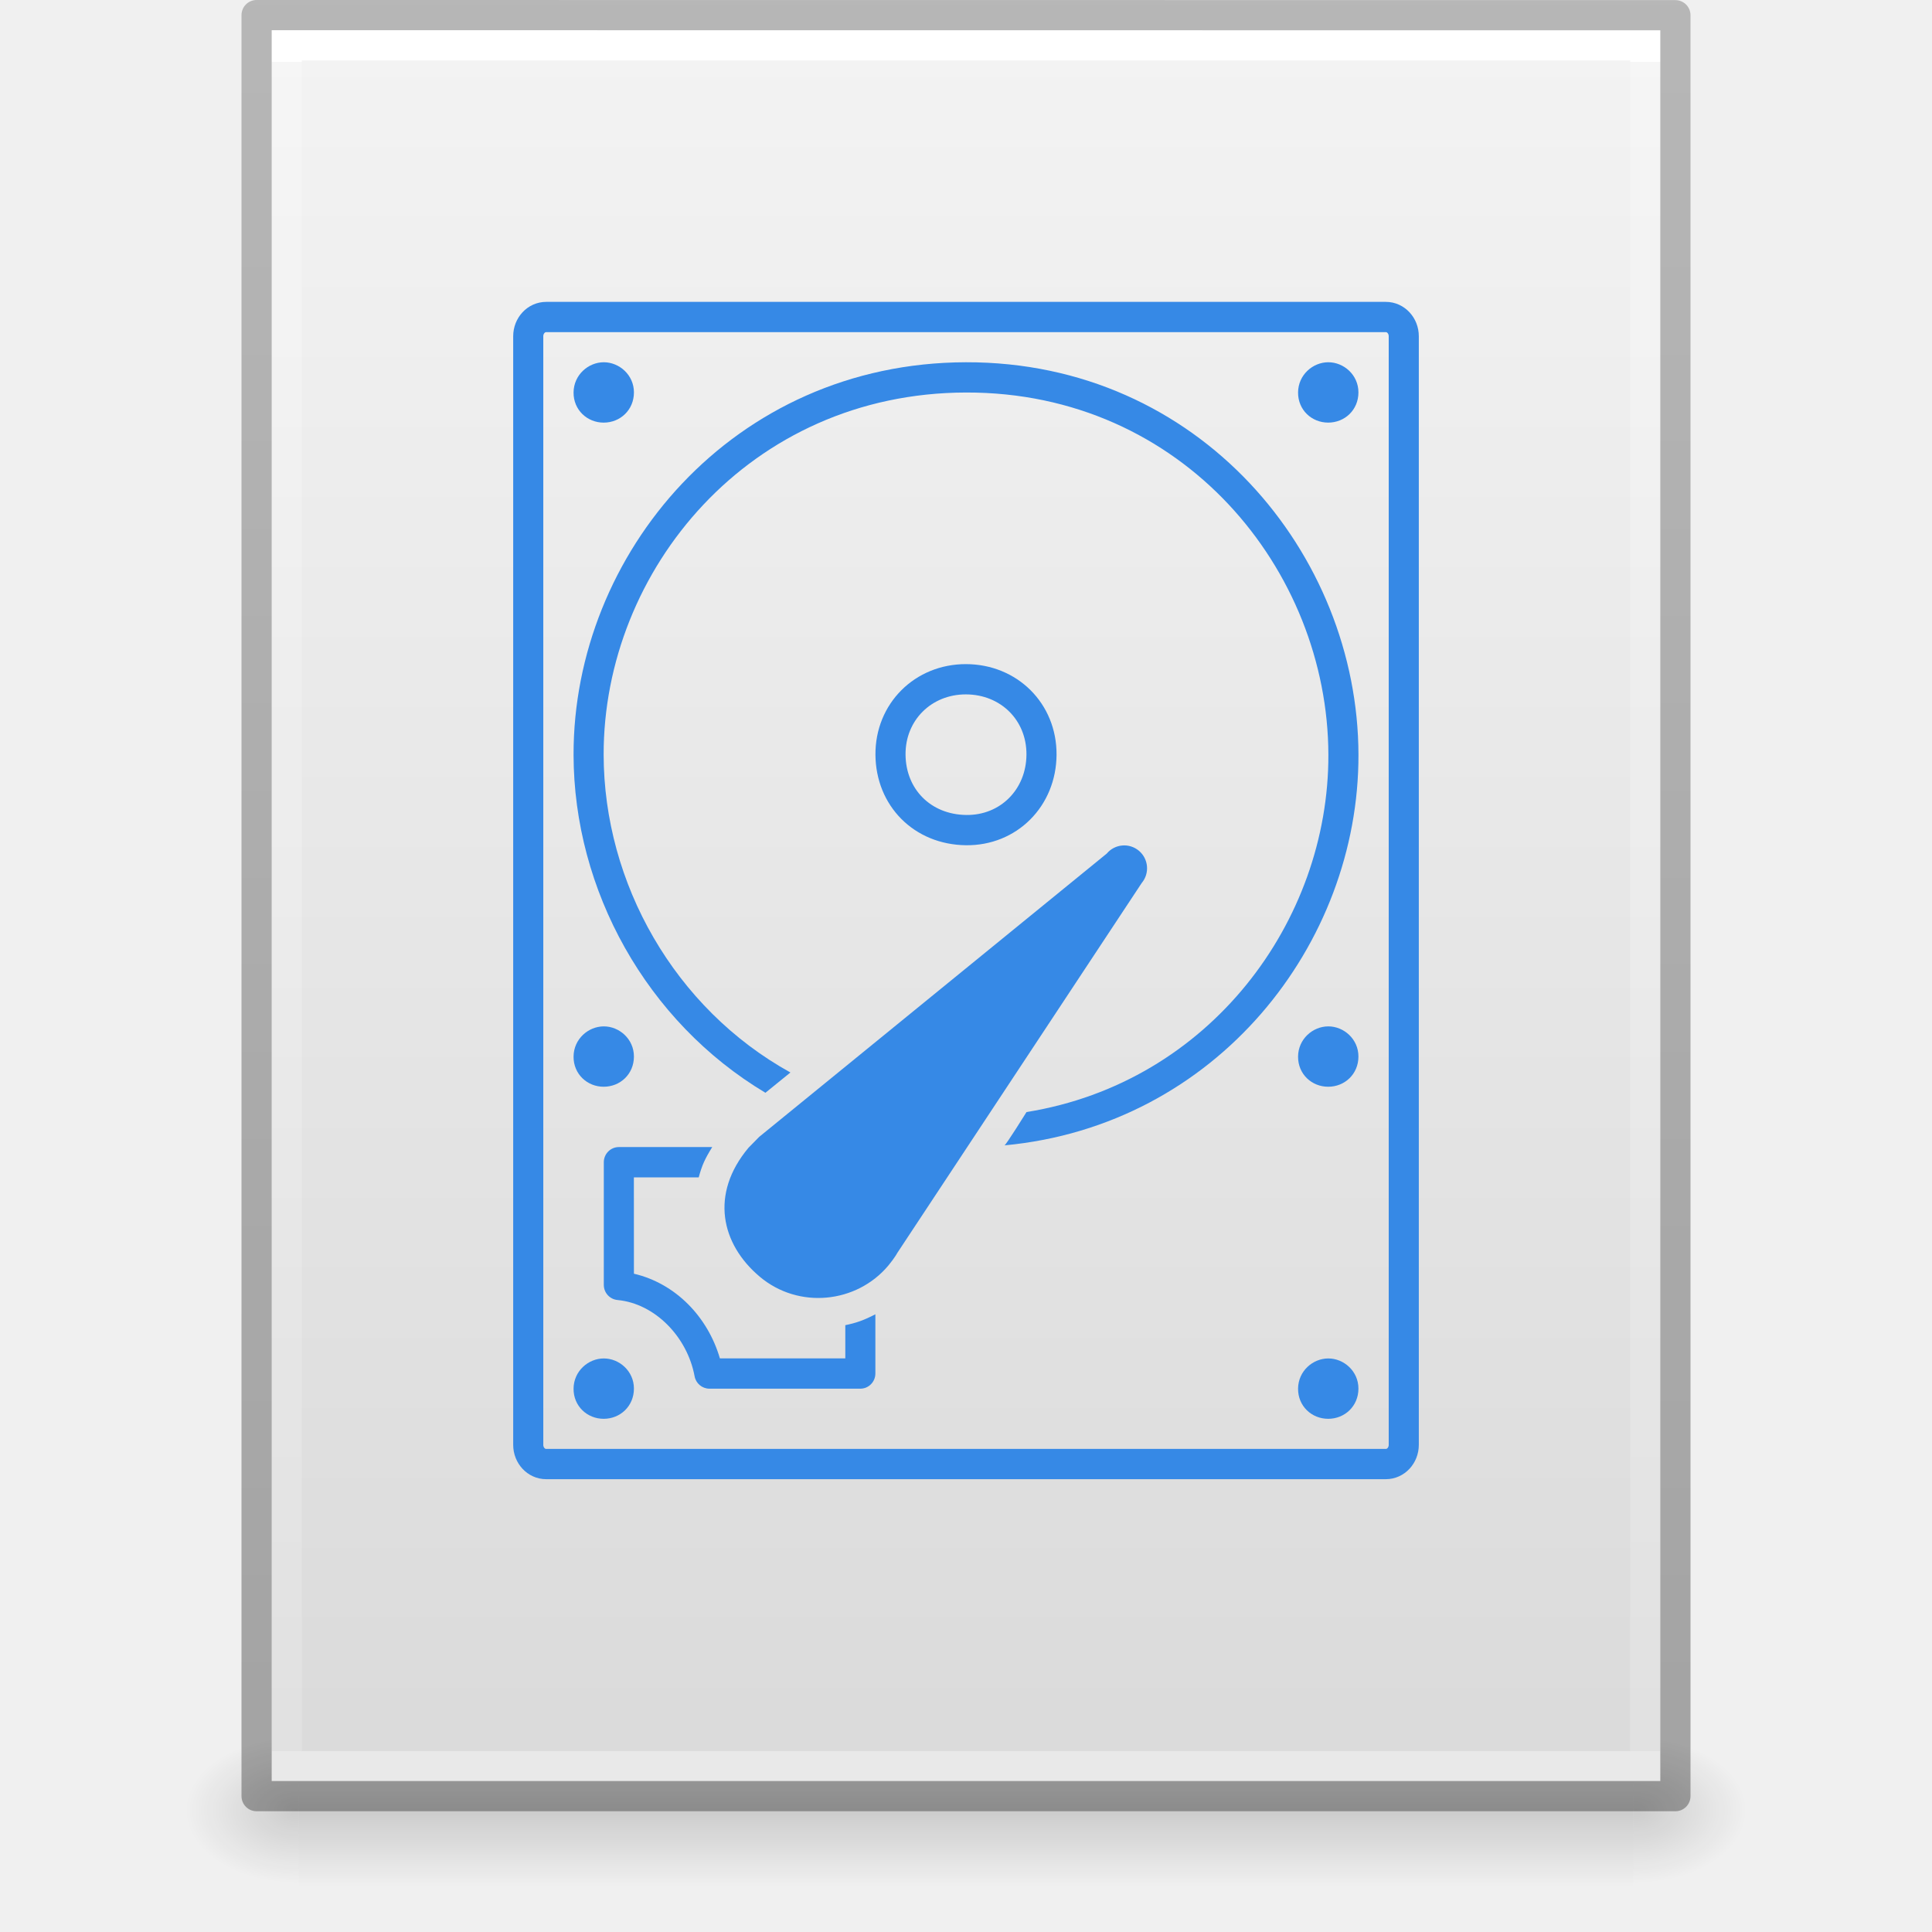
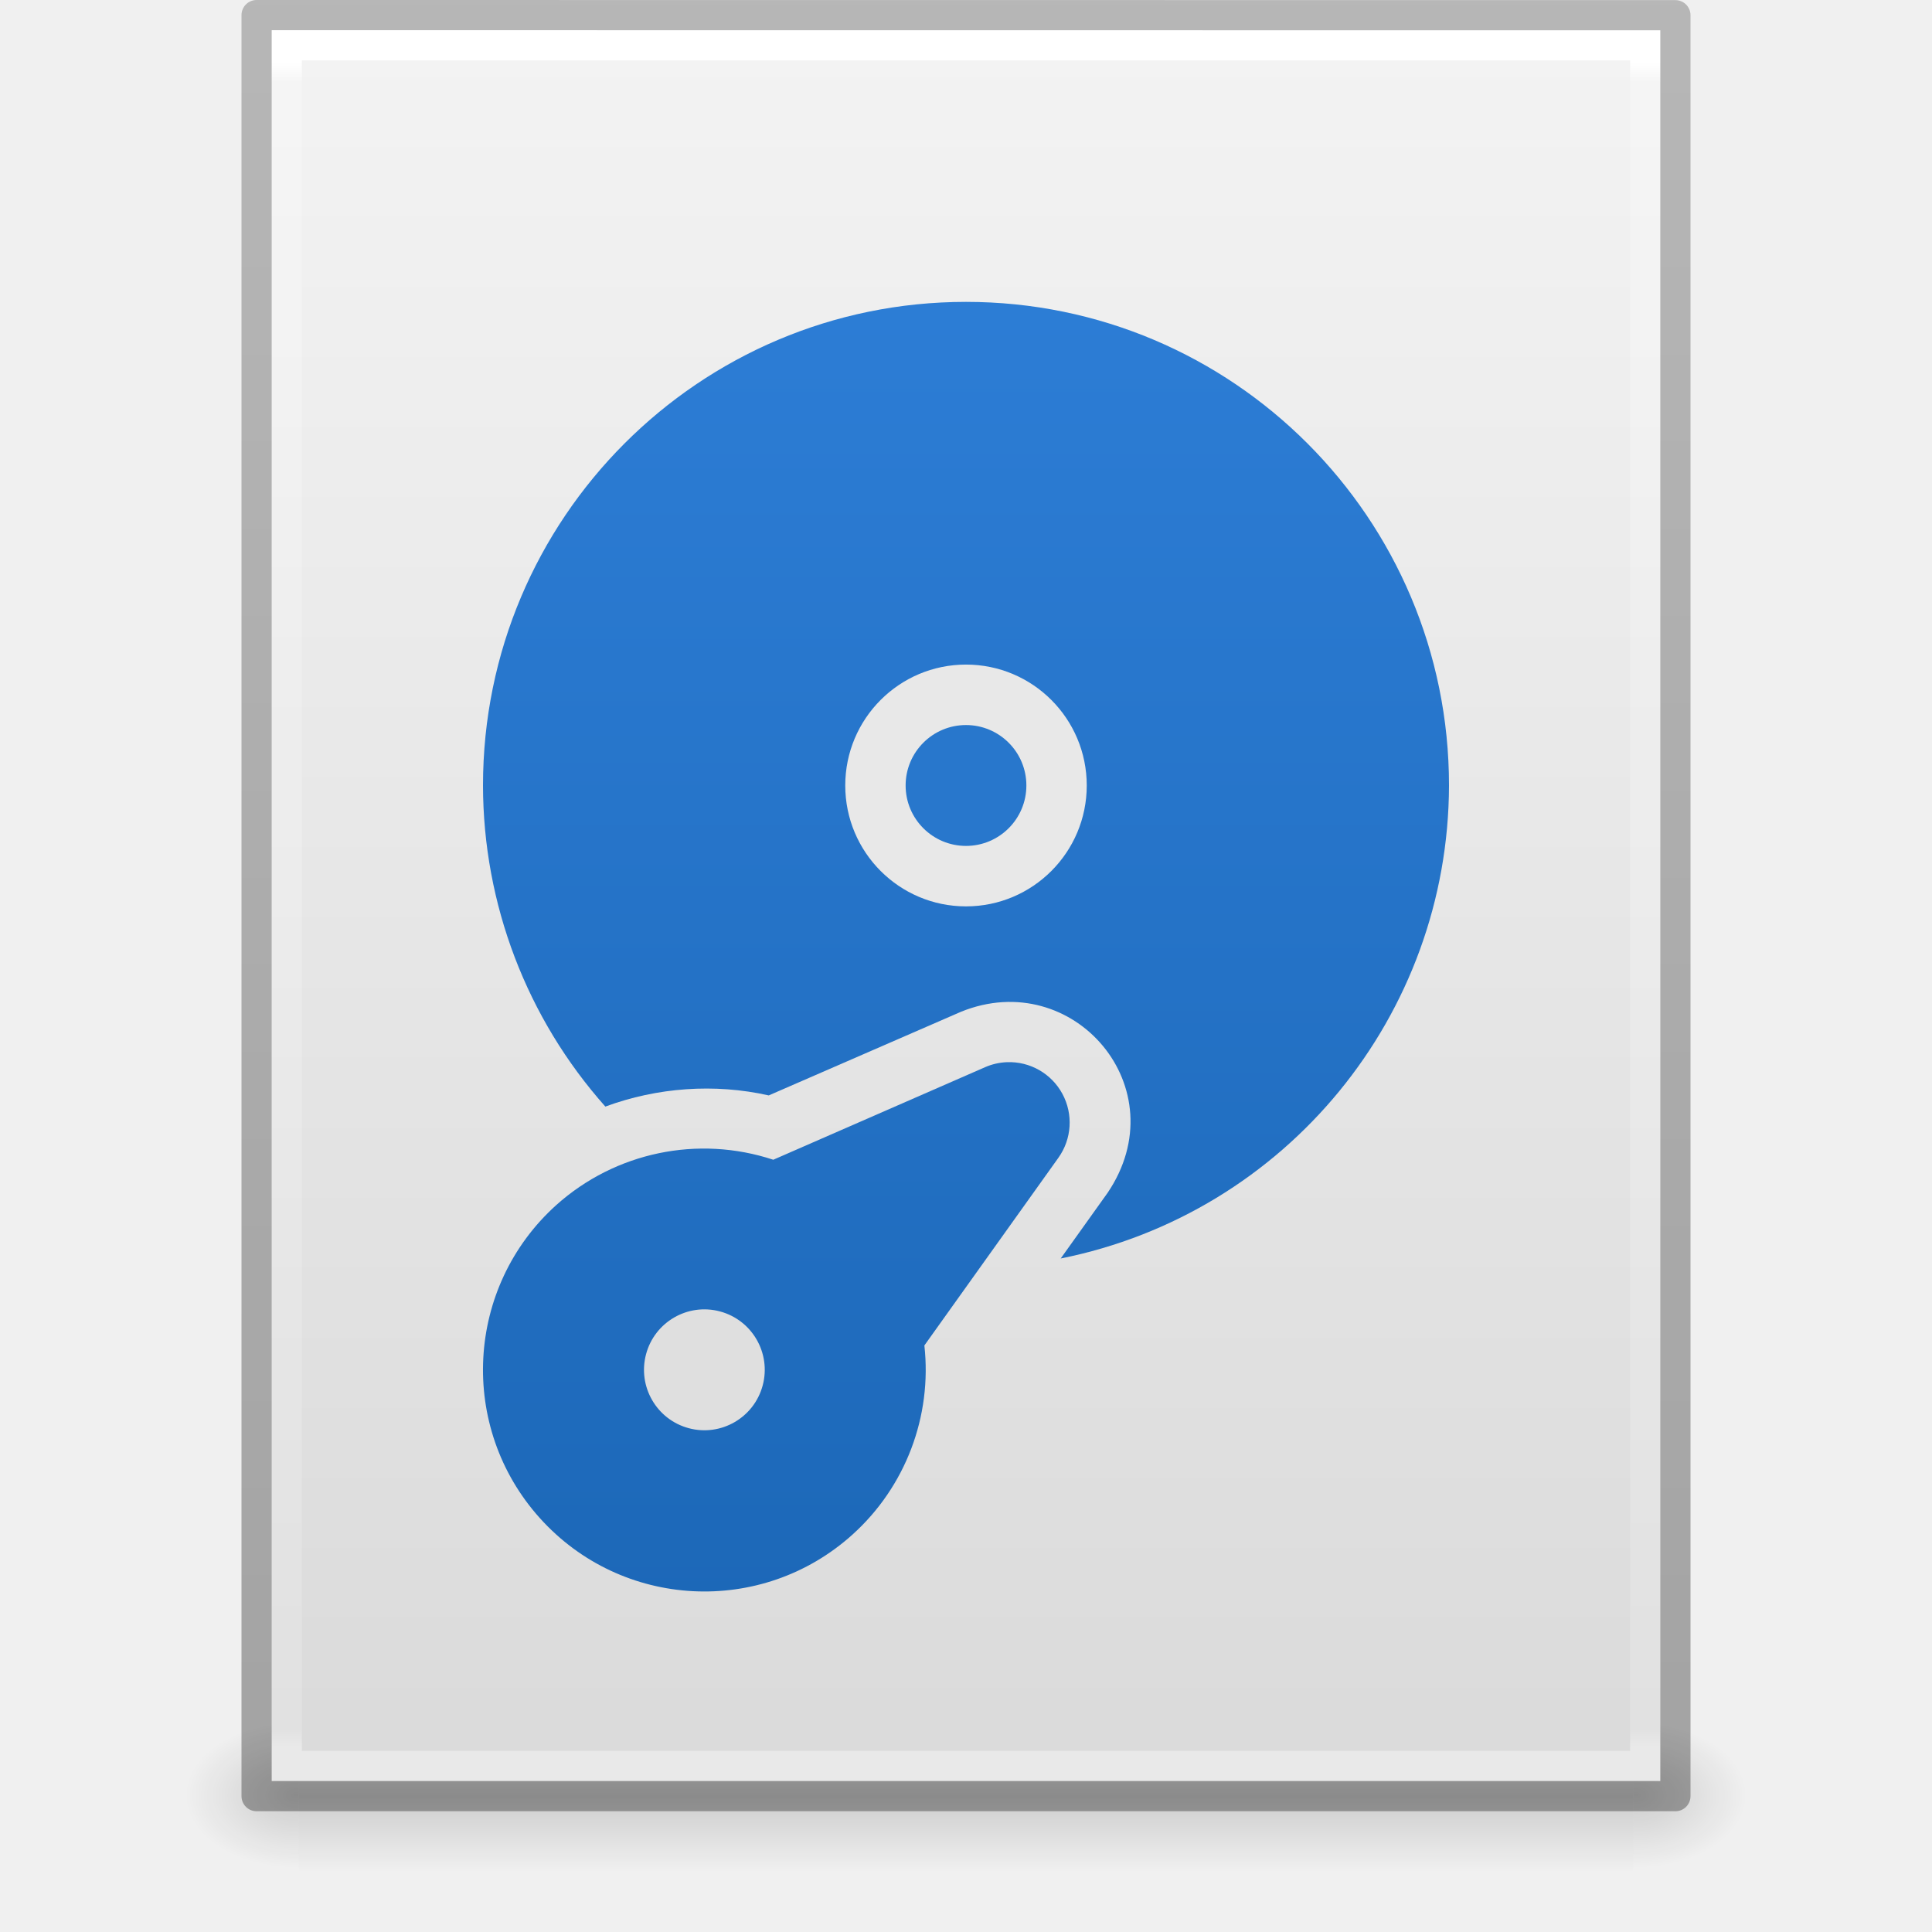
- <svg xmlns="http://www.w3.org/2000/svg" xmlns:xlink="http://www.w3.org/1999/xlink" version="1.1" width="64" height="64" id="svg3844">
-   <defs id="defs3846">
-     <linearGradient x1="-51.786" y1="50.786" x2="-51.786" y2="2.906" id="linearGradient3033" xlink:href="#linearGradient3104-6" gradientUnits="userSpaceOnUse" gradientTransform="matrix(1.084352,0,0,1.199737,79.55086,-4.16286)" />
+ <svg xmlns="http://www.w3.org/2000/svg" xmlns:xlink="http://www.w3.org/1999/xlink" id="svg3266" height="64" width="64" version="1.1">
+   <defs id="defs3268">
+     <linearGradient id="linearGradient2">
+       <stop style="stop-color:#3689e6;stop-opacity:1;" offset="0" id="stop1" />
+       <stop style="stop-color:#1660ad;stop-opacity:1;" offset="1" id="stop2" />
+     </linearGradient>
+     <linearGradient gradientTransform="matrix(1.084352,0,0,1.199737,79.55086,-4.16286)" gradientUnits="userSpaceOnUse" xlink:href="#linearGradient3104-6" id="linearGradient3158" y2="2.906" x2="-51.786" y1="50.786" x1="-51.786" />
    <linearGradient id="linearGradient3104-6">
-       <stop id="stop3106-3" style="stop-color:#000000;stop-opacity:0.318" offset="0" />
-       <stop id="stop3108-9" style="stop-color:#000000;stop-opacity:0.24" offset="1" />
+       <stop offset="0" style="stop-color:#000000;stop-opacity:0.318" id="stop3106-3" />
+       <stop offset="1" style="stop-color:#000000;stop-opacity:0.24" id="stop3108-9" />
    </linearGradient>
-     <linearGradient x1="24" y1="5.864" x2="24" y2="42.176" id="linearGradient3093" xlink:href="#linearGradient3977-4" gradientUnits="userSpaceOnUse" gradientTransform="matrix(1.216216,0,0,1.540538,2.810818,-6.97295)" />
+     <linearGradient gradientTransform="matrix(1.216216,0,0,1.540538,2.810818,-6.97295)" gradientUnits="userSpaceOnUse" xlink:href="#linearGradient3977-4" id="linearGradient3161" y2="42.1" x2="24" y1="5.864" x1="24" />
    <linearGradient id="linearGradient3977-4">
-       <stop id="stop3979-7" style="stop-color:#ffffff;stop-opacity:1" offset="0" />
-       <stop id="stop3981-6" style="stop-color:#ffffff;stop-opacity:0.235" offset="0" />
-       <stop id="stop3983-5" style="stop-color:#ffffff;stop-opacity:0.157" offset="1" />
-       <stop id="stop3985-6" style="stop-color:#ffffff;stop-opacity:0.392" offset="1" />
+       <stop offset="0" style="stop-color:#ffffff;stop-opacity:1" id="stop3979-7" />
+       <stop offset="0.012" style="stop-color:#ffffff;stop-opacity:0.235" id="stop3981-6" />
+       <stop offset="0.988" style="stop-color:#ffffff;stop-opacity:0.157" id="stop3983-5" />
+       <stop offset="1" style="stop-color:#ffffff;stop-opacity:0.392" id="stop3985-6" />
    </linearGradient>
-     <linearGradient x1="25.132" y1="0.985" x2="25.132" y2="47.013" id="linearGradient3096" xlink:href="#linearGradient3600-9" gradientUnits="userSpaceOnUse" gradientTransform="matrix(1.314283,0,0,1.260239,0.4572141,-2.17932)" />
+     <linearGradient gradientTransform="matrix(1.314283,0,0,1.260239,0.4572141,-2.17932)" gradientUnits="userSpaceOnUse" xlink:href="#linearGradient3600-9" id="linearGradient3164" y2="47.013" x2="25.132" y1="0.985" x1="25.132" />
    <linearGradient id="linearGradient3600-9">
-       <stop id="stop3602-3" style="stop-color:#f4f4f4;stop-opacity:1" offset="0" />
-       <stop id="stop3604-7" style="stop-color:#dbdbdb;stop-opacity:1" offset="1" />
+       <stop offset="0" style="stop-color:#f4f4f4;stop-opacity:1" id="stop3602-3" />
+       <stop offset="1" style="stop-color:#dbdbdb;stop-opacity:1" id="stop3604-7" />
    </linearGradient>
-     <radialGradient cx="605.714" cy="486.648" r="117.143" fx="605.714" fy="486.648" id="radialGradient3153" xlink:href="#linearGradient5060" gradientUnits="userSpaceOnUse" gradientTransform="matrix(0.03132633,0,0,0.02058823,35.22086,49.9512)" />
+     <radialGradient gradientTransform="matrix(0.03132633,0,0,0.02058823,35.22086,49.45142)" gradientUnits="userSpaceOnUse" xlink:href="#linearGradient5060" id="radialGradient3167" fy="486.648" fx="605.714" r="117.143" cy="486.648" cx="605.714" />
    <linearGradient id="linearGradient5060">
-       <stop id="stop5062" style="stop-color:#000000;stop-opacity:1" offset="0" />
-       <stop id="stop5064" style="stop-color:#000000;stop-opacity:0" offset="1" />
+       <stop offset="0" style="stop-color:#000000;stop-opacity:1" id="stop5062" />
+       <stop offset="1" style="stop-color:#000000;stop-opacity:0" id="stop5064" />
    </linearGradient>
-     <radialGradient cx="605.714" cy="486.648" r="117.143" fx="605.714" fy="486.648" id="radialGradient3156" xlink:href="#linearGradient5060" gradientUnits="userSpaceOnUse" gradientTransform="matrix(-0.03132632,0,0,0.02058823,28.77914,49.9512)" />
+     <radialGradient gradientTransform="matrix(-0.03132632,0,0,0.02058823,28.77914,49.45142)" gradientUnits="userSpaceOnUse" xlink:href="#linearGradient5060" id="radialGradient3170" fy="486.648" fx="605.714" r="117.143" cy="486.648" cx="605.714" />
    <linearGradient id="linearGradient5048">
-       <stop id="stop5050" style="stop-color:#000000;stop-opacity:0" offset="0" />
-       <stop id="stop5056" style="stop-color:#000000;stop-opacity:1" offset="0.5" />
-       <stop id="stop5052" style="stop-color:#000000;stop-opacity:0" offset="1" />
+       <stop offset="0" style="stop-color:#000000;stop-opacity:0" id="stop5050" />
+       <stop offset="0.5" style="stop-color:#000000;stop-opacity:1" id="stop5056" />
+       <stop offset="1" style="stop-color:#000000;stop-opacity:0" id="stop5052" />
    </linearGradient>
-     <linearGradient x1="302.857" y1="366.648" x2="302.857" y2="609.505" id="linearGradient3842" xlink:href="#linearGradient5048" gradientUnits="userSpaceOnUse" gradientTransform="matrix(0.09153846,0,0,0.02058823,-1.084616,49.95142)" />
-     <mask id="holes">
-       <rect x="-60" y="-60" width="120" height="120" fill="#ffffff" id="rect80" />
-       <circle id="hole" cy="-40" r="3" cx="0" />
-       <use xlink:href="#hole" transform="rotate(72)" id="use83" x="0" y="0" width="100%" height="100%" />
-       <use xlink:href="#hole" transform="rotate(144)" id="use85" x="0" y="0" width="100%" height="100%" />
-       <use xlink:href="#hole" transform="rotate(-144)" id="use87" x="0" y="0" width="100%" height="100%" />
-       <use xlink:href="#hole" transform="rotate(-72)" id="use89" x="0" y="0" width="100%" height="100%" />
-     </mask>
-     <mask id="holes-6">
-       <rect x="-60" y="-60" width="120" height="120" fill="#ffffff" id="rect23997" />
-       <circle id="hole-7" cy="-40" r="3" cx="0" />
-       <use xlink:href="#hole-7" transform="rotate(72)" id="use24000" x="0" y="0" width="100%" height="100%" />
-       <use xlink:href="#hole-7" transform="rotate(144)" id="use24002" x="0" y="0" width="100%" height="100%" />
-       <use xlink:href="#hole-7" transform="rotate(-144)" id="use24004" x="0" y="0" width="100%" height="100%" />
-       <use xlink:href="#hole-7" transform="rotate(-72)" id="use24006" x="0" y="0" width="100%" height="100%" />
-     </mask>
-     <mask id="holes-5">
-       <rect x="-60" y="-60" width="120" height="120" fill="#ffffff" id="rect23997-3" />
-       <circle id="hole-5" cy="-40" r="3" cx="0" />
-       <use xlink:href="#hole-5" transform="rotate(72)" id="use24000-6" x="0" y="0" width="100%" height="100%" />
-       <use xlink:href="#hole-5" transform="rotate(144)" id="use24002-2" x="0" y="0" width="100%" height="100%" />
-       <use xlink:href="#hole-5" transform="rotate(-144)" id="use24004-9" x="0" y="0" width="100%" height="100%" />
-       <use xlink:href="#hole-5" transform="rotate(-72)" id="use24006-1" x="0" y="0" width="100%" height="100%" />
-     </mask>
-     <mask id="holes-2">
-       <rect x="-60" y="-60" width="120" height="120" fill="#ffffff" id="rect23997-7" />
-       <circle id="hole-0" cy="-40" r="3" cx="0" />
-       <use xlink:href="#hole-0" transform="rotate(72)" id="use24000-9" x="0" y="0" width="100%" height="100%" />
-       <use xlink:href="#hole-0" transform="rotate(144)" id="use24002-3" x="0" y="0" width="100%" height="100%" />
-       <use xlink:href="#hole-0" transform="rotate(-144)" id="use24004-6" x="0" y="0" width="100%" height="100%" />
-       <use xlink:href="#hole-0" transform="rotate(-72)" id="use24006-0" x="0" y="0" width="100%" height="100%" />
-     </mask>
+     <linearGradient gradientTransform="matrix(0.09153846,0,0,0.02058823,-1.084616,49.45142)" gradientUnits="userSpaceOnUse" xlink:href="#linearGradient5048" id="linearGradient3264" y2="609.505" x2="302.857" y1="366.648" x1="302.857" />
+     <linearGradient id="linearGradient913-5">
+       <stop style="stop-color:#3689e6;stop-opacity:1;" offset="0" id="stop909-6" />
+       <stop style="stop-color:#1660ad;stop-opacity:1;" offset="1" id="stop911-2" />
+     </linearGradient>
+     <linearGradient xlink:href="#linearGradient2" id="linearGradient650-7" gradientUnits="userSpaceOnUse" x1="26.163" y1="-7.581" x2="26.163" y2="65.86" gradientTransform="matrix(1.142856,0,0,1.144264,-4.556119,-6.0197)" />
+     <linearGradient xlink:href="#linearGradient913-5" id="linearGradient24681" gradientUnits="userSpaceOnUse" gradientTransform="matrix(0.7647201,0.8503541,-0.8493077,0.7656623,0.9148099,-7.642948)" x1="9.724" y1="-20.009" x2="64.301" y2="29.133" />
  </defs>
-   <rect style="display:inline;overflow:visible;visibility:visible;opacity:0.15;fill:url(#linearGradient3842);fill-opacity:1;fill-rule:nonzero;stroke:none;stroke-width:1;marker:none" id="rect2879" y="57.5" x="9.9" height="5" width="44.2" />
-   <path style="display:inline;overflow:visible;visibility:visible;opacity:0.15;fill:url(#radialGradient3153);fill-opacity:1;fill-rule:nonzero;stroke:none;stroke-width:1;marker:none" id="path2883" d="m 54.1,57.5 c 0,0 0,5 0,5 C 55.713,62.51 58,61.38 58,59.999 58,58.62 56.2,57.5 54.1,57.5 Z" />
-   <path style="display:inline;overflow:visible;visibility:visible;opacity:0.15;fill:url(#radialGradient3156);fill-opacity:1;fill-rule:nonzero;stroke:none;stroke-width:1;marker:none" id="path2881" d="m 9.9,57.5 c 0,0 0,5 0,5 C 8.287,62.51 6,61.38 6,59.999 6,58.62 7.8,57.5 9.9,57.5 Z" />
-   <path style="display:inline;fill:url(#linearGradient3096);fill-opacity:1;stroke:none" id="path4160-6" d="m 9,1 c 10.541,0 46,0.004 46,0.004 L 55,59 c 0,0 -30.667,0 -46,0 0,-19.333 0,-38.666 0,-58 z" />
-   <path style="display:inline;fill:none;stroke:url(#linearGradient3093);stroke-width:1;stroke-linecap:round;stroke-linejoin:miter;stroke-miterlimit:4;stroke-dasharray:none;stroke-dashoffset:0;stroke-opacity:1" id="rect6741-1-8" d="M 54.5,58.5 H 9.5 V 1.5 H 54.5 Z" />
-   <path style="display:inline;fill:none;stroke:url(#linearGradient3033);stroke-width:1;stroke-linecap:butt;stroke-linejoin:round;stroke-miterlimit:4;stroke-dasharray:none;stroke-dashoffset:0;stroke-opacity:1" id="path4160-6-1" d="m 8.5,0.5 c 10.77,0 47,0.004 47,0.004 l 4.9e-5,58.996 c 0,0 -31.333,0 -47,0 0,-19.667 0,-39.333 0,-59 z" />
-   <g id="g13-6" transform="matrix(0.4821055,0,0,-0.4848631,0.5439783,57.30723)" style="display:inline;stroke-width:2.068;stroke-dasharray:none">
-     <rect id="rect3005-7" x="35.168" y="18.167" width="60.159" height="78.367" rx="1.229" ry="1.314" style="display:inline;fill:none;stroke:#3689e6;stroke-width:2.068;stroke-dasharray:none;stroke-opacity:1;paint-order:normal;enable-background:new" />
-     <path id="path2-5" style="color:#000000;display:inline;fill:#3689e6;-inkscape-stroke:none" d="m 65.243,93.443 c -16.027,-0.034 -26.981,-13.12 -26.961,-26.812 0.013,-9.248 5.006,-18.239 13.183,-23.098 l 1.718,1.386 c -7.972,4.386 -12.822,12.942 -12.834,21.712 -0.018,12.59 9.998,24.714 24.903,24.745 14.901,0.032 24.864,-12.129 24.895,-24.749 0.028,-11.4 -8.169,-22.398 -20.742,-24.411 0,0 -1.428,-2.283 -1.515,-2.276 14.572,1.35 24.355,13.746 24.324,26.695 -0.033,13.71 -10.939,26.842 -26.969,26.808 z" />
-     <path id="path2-7" d="m 65.247,71.785 c 2.949,-0.007 5.207,-2.222 5.188,-5.153 -0.018,-2.951 -2.264,-5.192 -5.188,-5.153 -3.002,0.04 -5.165,2.227 -5.188,5.153 -0.023,2.917 2.241,5.16 5.188,5.153 z" style="display:inline;fill:none;fill-opacity:1;stroke:#3689e6;stroke-width:2.068;stroke-dasharray:none;stroke-opacity:1;paint-order:normal;enable-background:new" />
-     <path id="path6" style="color:#000000;fill:#3689e6;stroke-linejoin:round;-inkscape-stroke:none" d="m 41.393,39.824 c -0.57,-5.87e-4 -1.032,-0.465 -1.033,-1.035 v -8.383 c 3.18e-4,-0.534 0.408,-0.982 0.94,-1.031 2.578,-0.241 4.8,-2.521 5.299,-5.212 0.091,-0.49 0.519,-0.845 1.017,-0.846 H 57.987 c 0.571,-4.9e-4 1.032,0.464 1.033,1.035 v 4.047 c -0.791,-0.409 -1.333,-0.596 -2.066,-0.743 v -2.268 h -8.617 c -0.837,2.841 -3.04,5.116 -5.907,5.784 l -0.004,6.582 h 4.456 c 0.228,0.833 0.412,1.239 0.928,2.07 z" />
-     <path id="path14-1" style="display:inline;stroke-width:2.068;stroke-dasharray:none;fill:#3689e6;fill-opacity:1;stroke:none;stroke-opacity:0.429" d="m 51.038,40.522 23.879,19.353 c 0.557,0.661 1.547,0.748 2.211,0.193 0.664,-0.555 0.75,-1.541 0.193,-2.203 L 60.526,32.59 c 0,0 -0.166,-0.318 -0.608,-0.852 -2.195,-2.606 -6.183,-2.998 -8.842,-0.771 -2.659,2.227 -3.437,5.647 -0.773,8.811 z" />
-     <g id="g2" style="display:inline;stroke-width:2.068;stroke-dasharray:none" transform="translate(0,2.062431)">
-       <path style="fill:#3689e6;fill-opacity:1;stroke:none;stroke-width:1;stroke-dasharray:none" d="m 20,13 c 0.511,-0.001 1.001,0.418 1,1 -8.69e-4,0.582 -0.455,0.999 -1,1 -0.545,0.001 -1.005,-0.418 -1,-1 0.005,-0.582 0.489,-0.999 1,-1 z" id="path14" transform="matrix(2.074235,0,0,-2.062438,-1.128339,118.1926)" />
-       <path style="fill:#3689e6;fill-opacity:1;stroke:none;stroke-width:2.068;stroke-dasharray:none" d="m 90.138,91.381 c 1.061,0.003 2.076,-0.861 2.074,-2.062 -0.002,-1.201 -0.943,-2.06 -2.074,-2.062 -1.131,-0.003 -2.084,0.861 -2.074,2.062 0.01,1.201 1.014,2.06 2.074,2.062 z" id="path15" />
-       <path style="fill:#3689e6;fill-opacity:1;stroke:none;stroke-width:2.068;stroke-dasharray:none" d="m 90.138,46.007 c 1.061,0.003 2.076,-0.861 2.074,-2.062 -0.002,-1.201 -0.943,-2.06 -2.074,-2.062 -1.131,-0.003 -2.084,0.861 -2.074,2.062 0.01,1.201 1.014,2.06 2.074,2.062 z" id="path16" />
-       <path style="fill:#3689e6;fill-opacity:1;stroke:none;stroke-width:2.068;stroke-dasharray:none" d="m 90.138,23.32 c 1.061,0.003 2.076,-0.861 2.074,-2.062 -0.002,-1.201 -0.943,-2.06 -2.074,-2.062 -1.131,-0.003 -2.084,0.861 -2.074,2.062 0.01,1.201 1.014,2.06 2.074,2.062 z" id="path17" />
-       <path style="fill:#3689e6;fill-opacity:1;stroke:none;stroke-width:2.068;stroke-dasharray:none" d="m 40.356,23.32 c 1.061,0.003 2.076,-0.861 2.074,-2.062 -0.002,-1.201 -0.943,-2.06 -2.074,-2.062 -1.131,-0.003 -2.084,0.861 -2.074,2.062 0.01,1.201 1.014,2.06 2.074,2.062 z" id="path18" />
-       <path style="fill:#3689e6;fill-opacity:1;stroke:none;stroke-width:2.068;stroke-dasharray:none" d="m 40.356,46.007 c 1.061,0.003 2.076,-0.861 2.074,-2.062 -0.002,-1.201 -0.943,-2.06 -2.074,-2.062 -1.131,-0.003 -2.084,0.861 -2.074,2.062 0.01,1.201 1.014,2.06 2.074,2.062 z" id="path19" />
-     </g>
-   </g>
+   <rect width="44.2" height="5" x="9.9" y="57" id="rect2879" style="display:inline;overflow:visible;visibility:visible;opacity:0.15;fill:url(#linearGradient3264);fill-opacity:1;fill-rule:nonzero;stroke:none;stroke-width:1;marker:none" />
+   <path d="m 9.9,57 c 0,0 0,5 0,5 -1.613,0.01 -3.9,-1.12 -3.9,-2.5 0,-1.38 1.8,-2.499 3.9,-2.499 z" id="path2881" style="display:inline;overflow:visible;visibility:visible;opacity:0.15;fill:url(#radialGradient3170);fill-opacity:1;fill-rule:nonzero;stroke:none;stroke-width:1;marker:none" />
+   <path d="m 54.1,57 c 0,0 0,5 0,5 C 55.713,62.01 58,60.88 58,59.5 c 0,-1.38 -1.8,-2.499 -3.9,-2.499 z" id="path2883" style="display:inline;overflow:visible;visibility:visible;opacity:0.15;fill:url(#radialGradient3167);fill-opacity:1;fill-rule:nonzero;stroke:none;stroke-width:1;marker:none" />
+   <path d="m 9,1 c 10.541,0 46,0.004 46,0.004 L 55,59 c 0,0 -30.667,0 -46,0 0,-19.333 0,-38.666 0,-58 z" id="path4160-6" style="display:inline;fill:url(#linearGradient3164);fill-opacity:1;stroke:none;stroke-width:1.499" />
+   <path d="M 54.5,58.5 H 9.5 V 1.5 H 54.5 Z" id="rect6741-1-8" style="display:inline;fill:none;stroke:url(#linearGradient3161);stroke-width:1;stroke-linecap:round;stroke-linejoin:miter;stroke-miterlimit:4;stroke-dasharray:none;stroke-dashoffset:0;stroke-opacity:1" />
+   <path d="m 8.5,0.5 c 10.77,0 47,0.004 47,0.004 l 4.9e-5,58.996 c 0,0 -31.333,0 -47,0 0,-19.667 0,-39.333 0,-59 z" id="path4160-6-1" style="display:inline;fill:none;stroke:url(#linearGradient3158);stroke-width:1;stroke-linecap:butt;stroke-linejoin:round;stroke-miterlimit:4;stroke-dasharray:none;stroke-dashoffset:0;stroke-opacity:1" />
+   <path id="path5560-6" style="font-variation-settings:normal;vector-effect:none;fill:url(#linearGradient650-7);fill-opacity:1;fill-rule:evenodd;stroke:none;stroke-width:2;stroke-linecap:butt;stroke-linejoin:round;stroke-miterlimit:4;stroke-dasharray:none;stroke-dashoffset:0;stroke-opacity:1;-inkscape-stroke:none;paint-order:markers fill stroke;stop-color:#000000" d="m 32,10 c -8.837,0 -16,7.172 -16,16.02 0.005,3.923 1.447,7.708 4.053,10.637 1.72,-0.635 3.618,-0.773 5.413,-0.37 l 6.371,-2.772 c 3.728,-1.511 7.192,2.543 4.852,6.002 l -1.552,2.172 C 42.601,40.195 47.981,33.641 48,26.02 48,17.172 40.837,10 32,10 Z" />
+   <path id="path9274" style="font-variation-settings:normal;vector-effect:none;fill:url(#linearGradient24681);fill-opacity:1;fill-rule:evenodd;stroke:none;stroke-width:2;stroke-linecap:butt;stroke-linejoin:round;stroke-miterlimit:4;stroke-dasharray:none;stroke-dashoffset:0;stroke-opacity:1;-inkscape-stroke:none;paint-order:markers fill stroke;stop-color:#000000" d="m 33.357,35.186 a 2,2.003 1.1275785e-4 0 0 -0.72,0.164 l -7.021,3.068 a 7.333,7.342 1.1275785e-4 0 0 -7.19,1.502 7.333,7.342 1.1275785e-4 0 0 -0.542,10.37 7.333,7.342 1.1275785e-4 0 0 10.357,0.544 7.333,7.342 1.1275785e-4 0 0 2.38,-6.264 l 4.441,-6.219 A 2,2.003 1.1275785e-4 0 0 33.357,35.186 Z" />
+   <ellipse style="fill:#e8e8e8;fill-opacity:1;fill-rule:evenodd;stroke:none;stroke-width:1;stroke-dasharray:none;stroke-opacity:1;paint-order:markers fill stroke;stop-color:#000000" id="circle1302-2" cx="32" cy="26.02" rx="4" ry="4.005" />
+   <ellipse style="font-variation-settings:normal;vector-effect:none;fill:#2877cc;fill-opacity:1;fill-rule:evenodd;stroke:none;stroke-width:2;stroke-linecap:butt;stroke-linejoin:round;stroke-miterlimit:4;stroke-dasharray:none;stroke-dashoffset:0;stroke-opacity:1;-inkscape-stroke:none;paint-order:markers fill stroke;stop-color:#000000" id="circle5769-9" cx="32" cy="26.02" rx="2" ry="2.002" />
+   <ellipse style="fill:#dfdfdf;fill-opacity:1;fill-rule:evenodd;stroke:none;stroke-width:1;stroke-dasharray:none;stroke-opacity:1;paint-order:markers fill stroke;stop-color:#000000" id="circle3618" cx="34.271" cy="37.781" transform="matrix(0.9658461,0.2591165,-0.2585218,0.9660054,0,0)" rx="2" ry="2.002" />
</svg>
